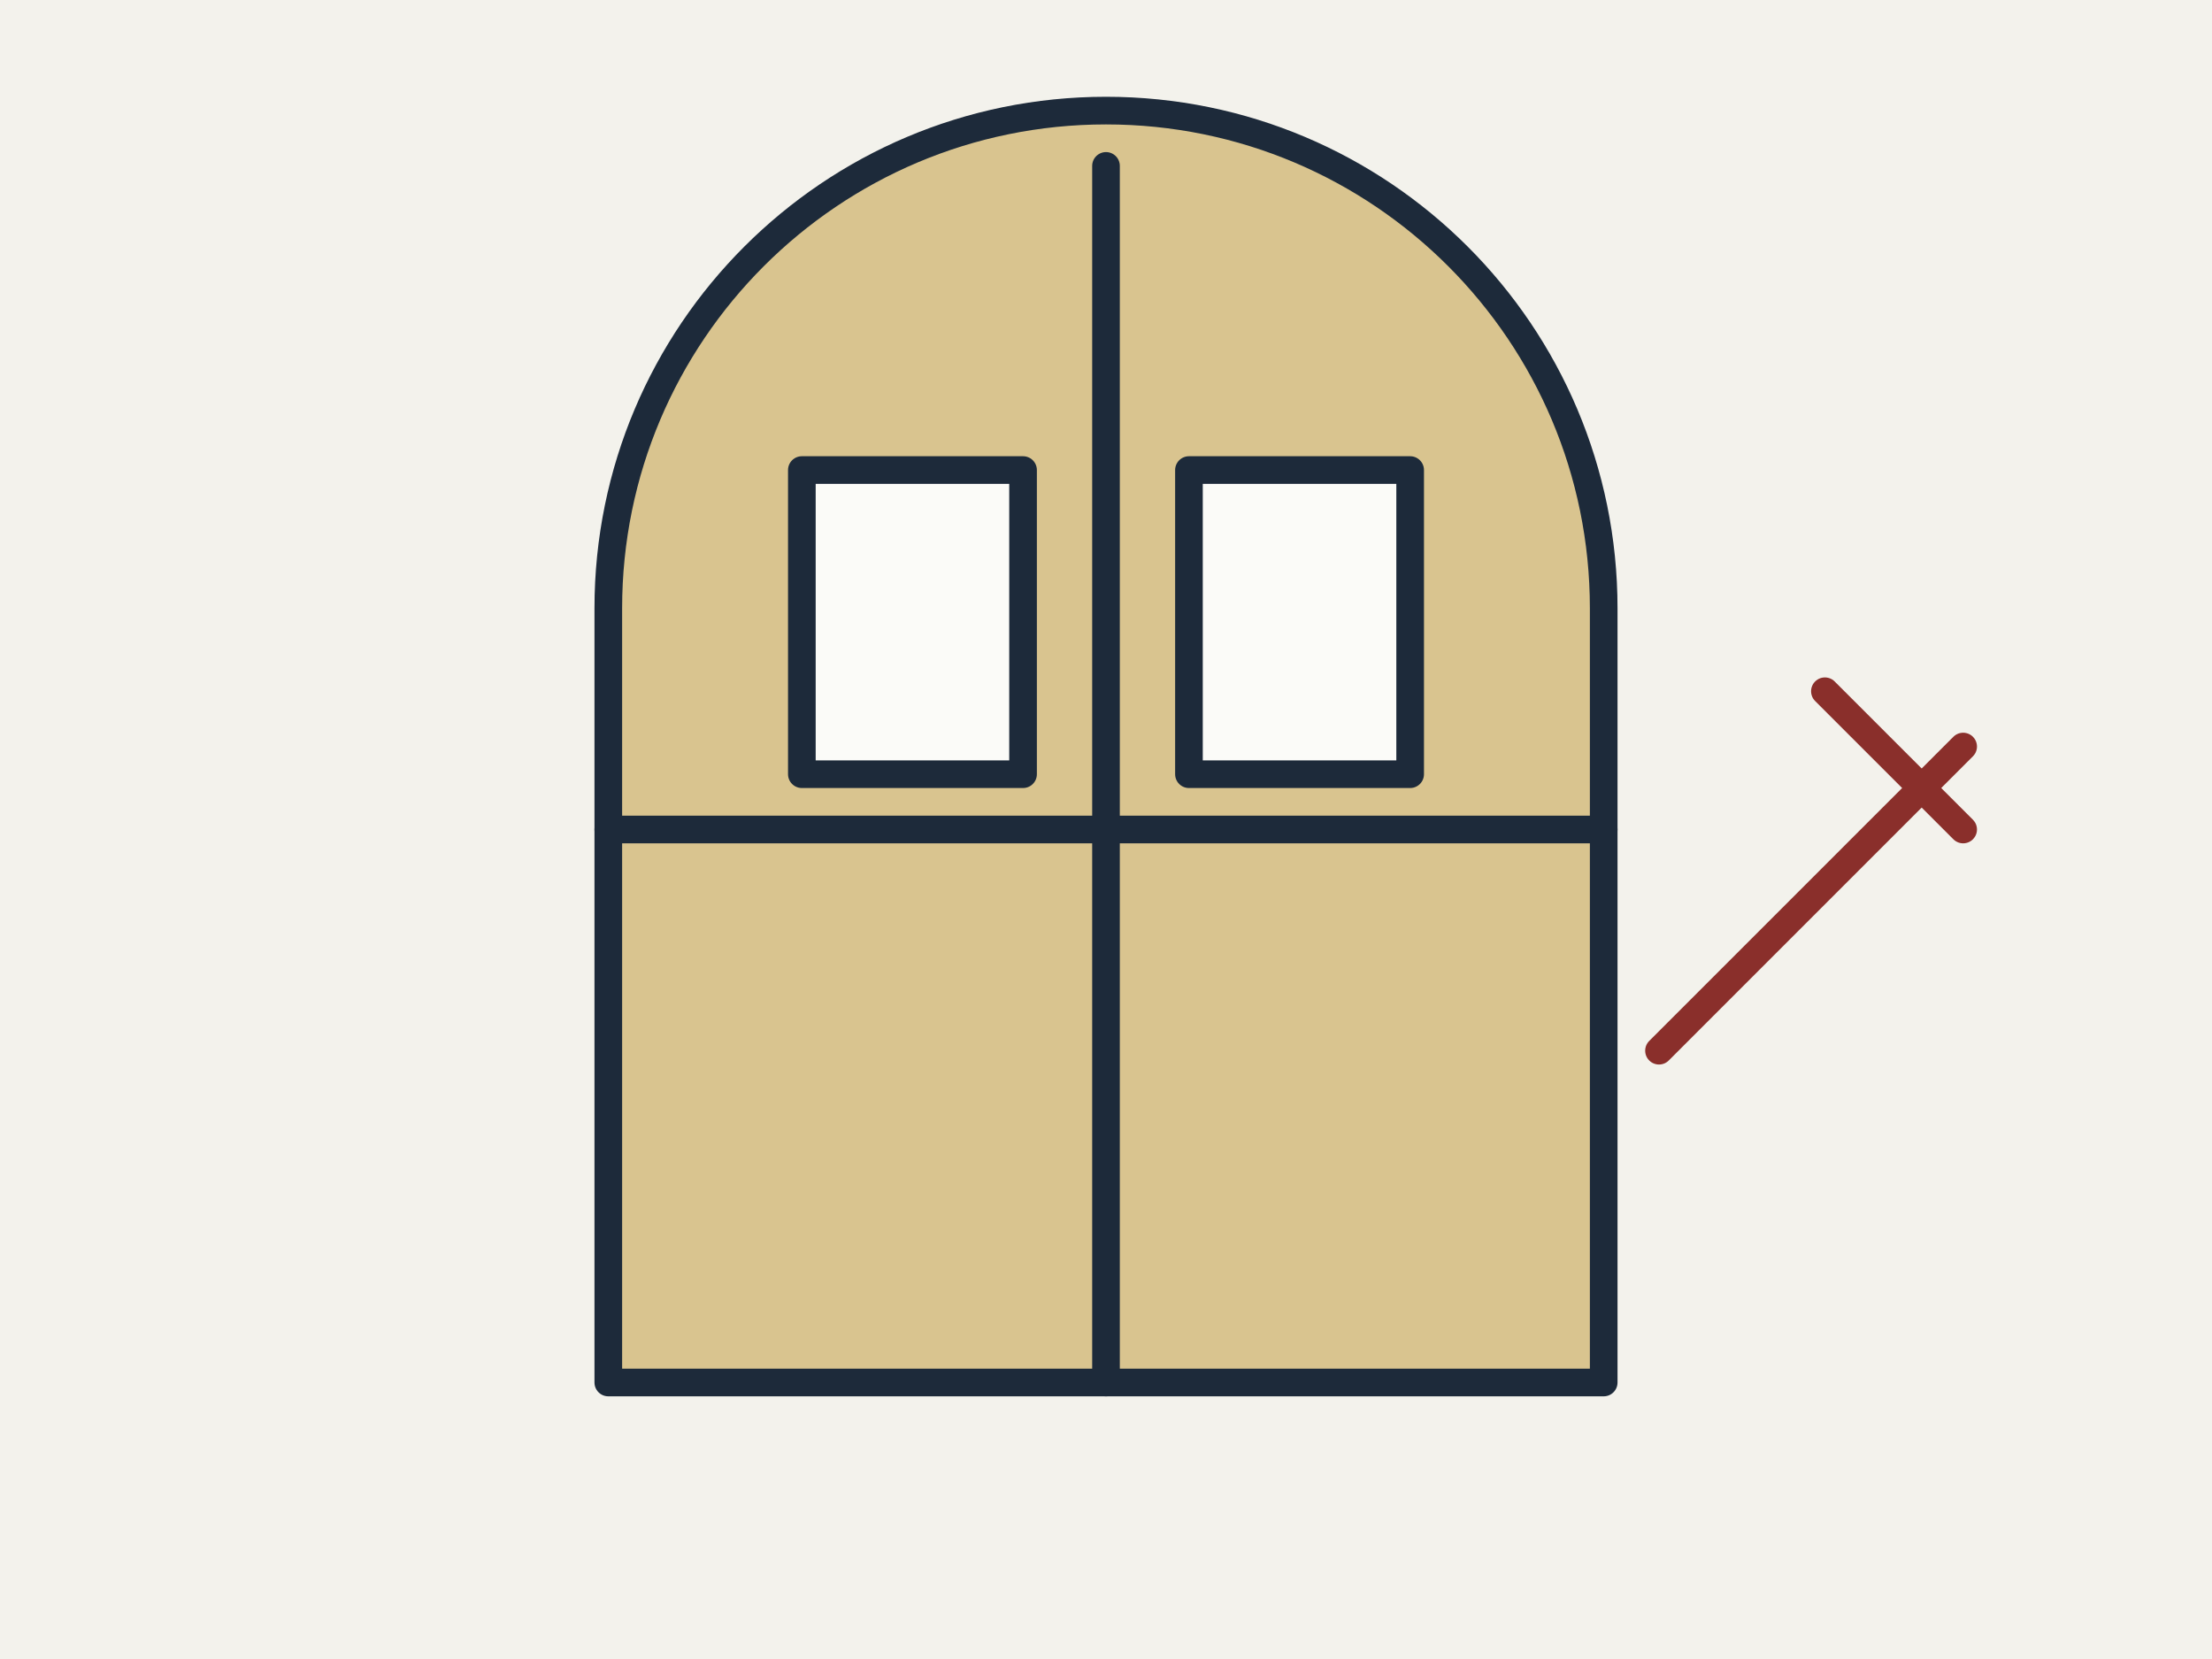
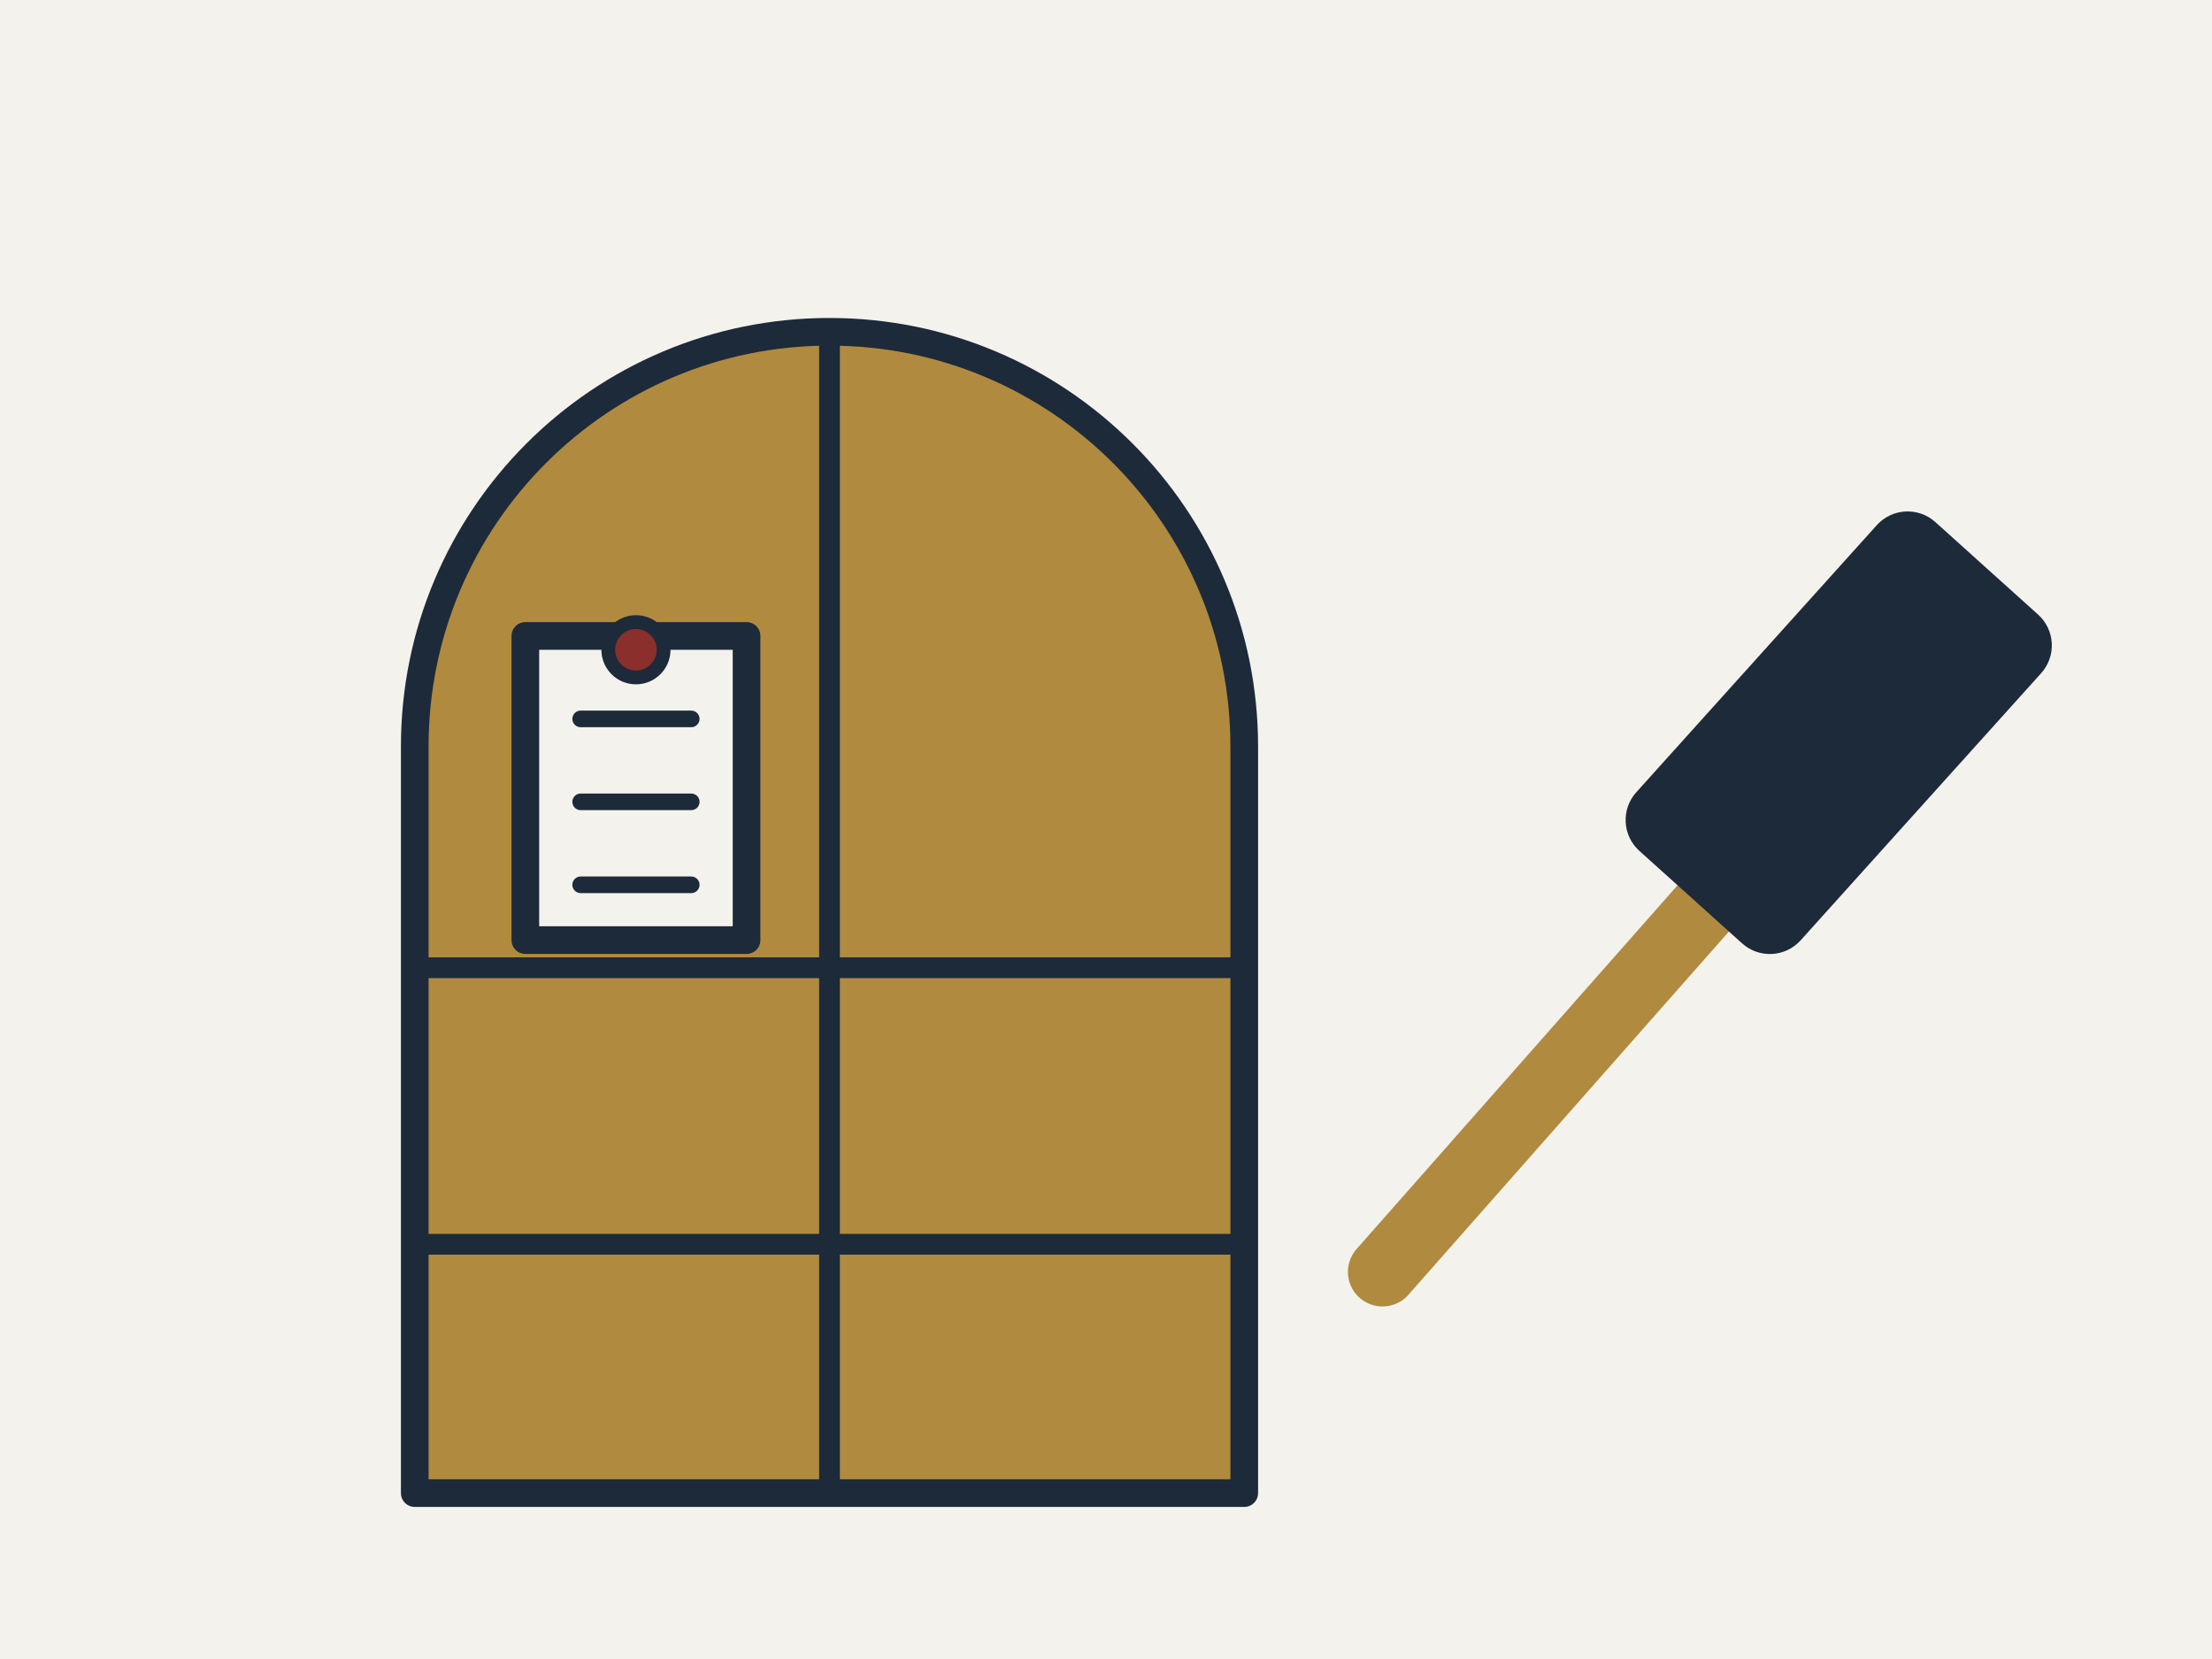
<svg xmlns="http://www.w3.org/2000/svg" viewBox="0 0 160 120" width="160" height="120">
  <rect width="160" height="120" fill="#f3f2ec" />
-   <g stroke="#1d2a3a" stroke-width="2" stroke-linejoin="round" stroke-linecap="round" fill="none">
-     <path d="M44 100V44a36 36 0 0 1 72 0v56z" fill="#d9c48f" />
-     <path d="M80 12v88M44 60h72" />
-     <rect x="58" y="34" width="16" height="22" fill="#fbfbf8" />
-     <rect x="86" y="34" width="16" height="22" fill="#fbfbf8" />
-     <path d="M120 76l22-22M132 50l10 10" stroke="#8a2f2b" />
+   <g fill="none" stroke="#1d2a3a" stroke-width="2" stroke-linejoin="round" stroke-linecap="round">
+     <path d="M30 108V54a30 30 0 0 1 60 0v54z" fill="#b08a3e" />
+     <path d="M60 24v84M30 70h60M30 90h60" stroke-width="1.5" />
+     <rect x="38" y="46" width="16" height="22" fill="#f3f2ec" />
+     <path d="M42 52h8M42 58h8M42 64h8" stroke-width="1.2" />
+     <circle cx="46" cy="47" r="2" fill="#8a2f2b" stroke-width="1" />
+     <path d="M100 92l30-34" stroke="#b08a3e" stroke-width="5" />
+     <rect x="118" y="46" width="30" height="14" rx="2" fill="#1d2a3a" transform="rotate(-48 133 53)" />
  </g>
</svg>
